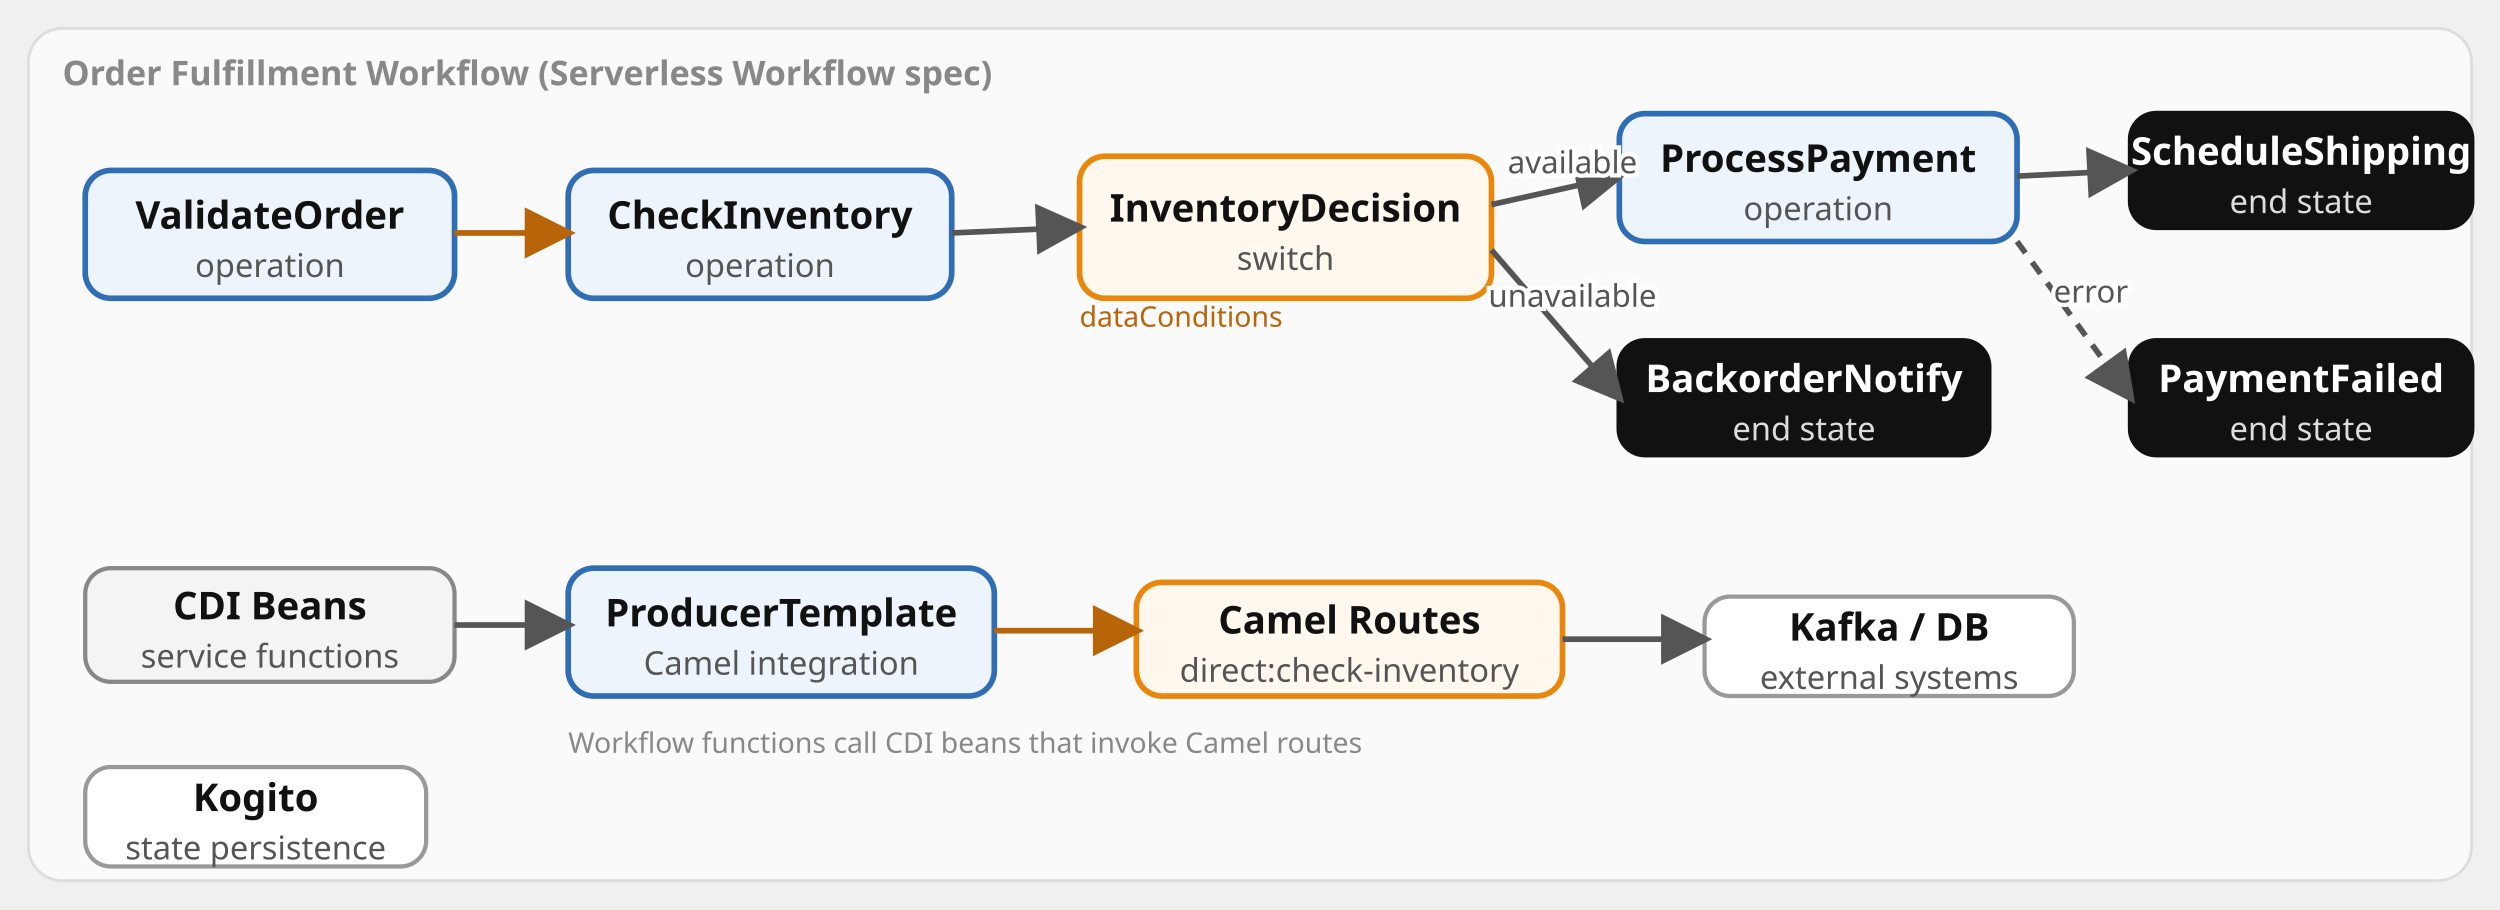
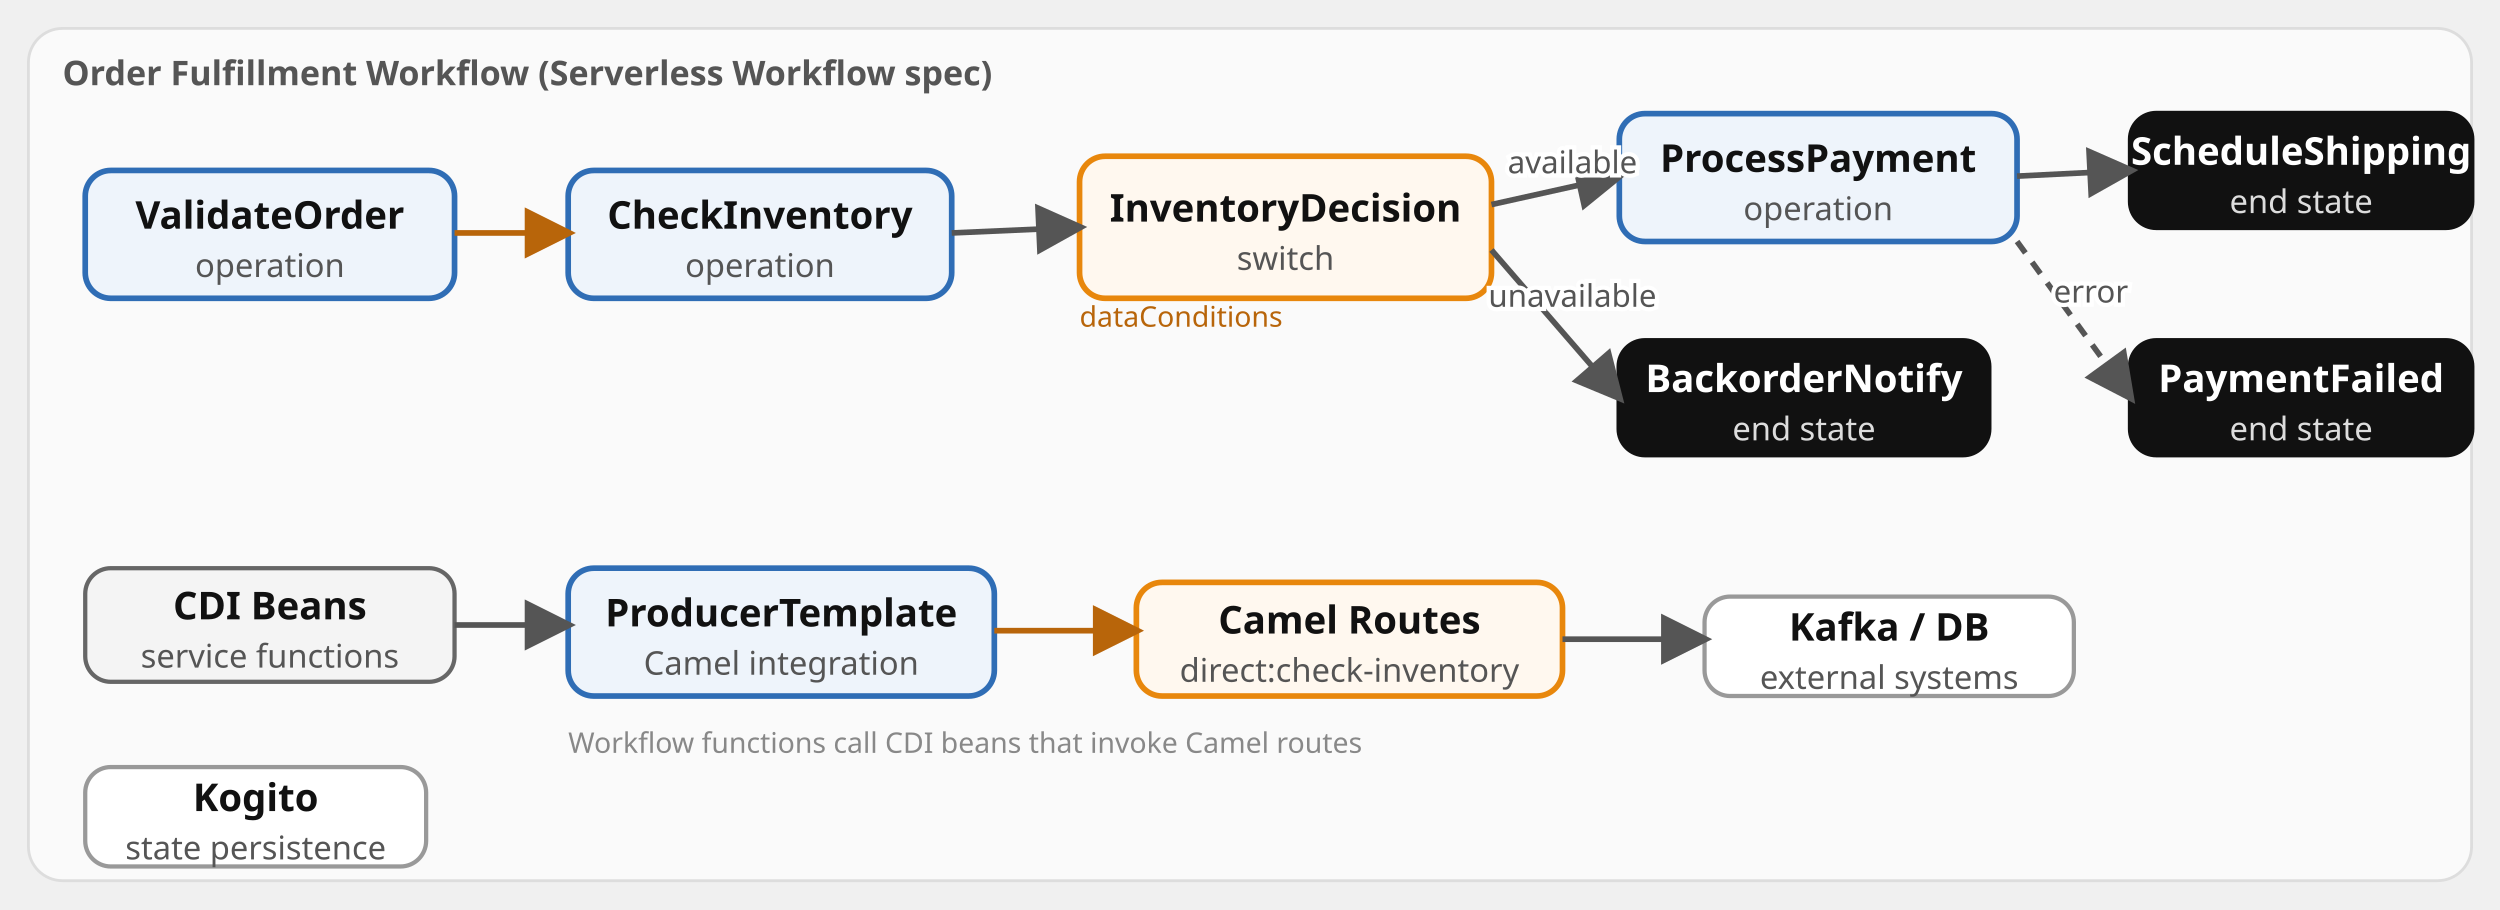
<svg xmlns="http://www.w3.org/2000/svg" viewBox="0 0 880 320" font-family="'Red Hat Text', system-ui, sans-serif" role="img">
  <defs>
    <marker id="a" viewBox="0 0 10 10" refX="8.5" refY="5" markerWidth="9" markerHeight="9" orient="auto-start-reverse">
      <path d="M0,0 L10,5 L0,10 z" fill="#555" />
    </marker>
    <marker id="am" viewBox="0 0 10 10" refX="8.5" refY="5" markerWidth="9" markerHeight="9" orient="auto-start-reverse">
      <path d="M0,0 L10,5 L0,10 z" fill="#b8650a" />
    </marker>
  </defs>
  <rect x="10" y="10" width="860" height="300" rx="12" fill="#fafafa" stroke="#ddd" />
-   <text x="22" y="30" font-size="12" font-weight="700" fill="#888">Order Fulfillment Workflow (Serverless Workflow spec)</text>
+   <text x="22" y="30" font-size="12" font-weight="700" fill="#555555">Order Fulfillment Workflow (Serverless Workflow spec)</text>
  <rect x="30" y="60" width="130" height="45" rx="9" fill="#eef4fb" stroke="#2f6db5" stroke-width="2" />
  <text x="95.0" y="80.5" font-size="13.5" font-weight="700" fill="#111111" text-anchor="middle">ValidateOrder</text>
  <text x="95.0" y="97.5" font-size="11.5" fill="#555555" text-anchor="middle">operation</text>
  <rect x="200" y="60" width="135" height="45" rx="9" fill="#eef4fb" stroke="#2f6db5" stroke-width="2" />
  <text x="267.5" y="80.5" font-size="13.5" font-weight="700" fill="#111111" text-anchor="middle">CheckInventory</text>
  <text x="267.5" y="97.5" font-size="11.5" fill="#555555" text-anchor="middle">operation</text>
  <rect x="380" y="55" width="145" height="50" rx="9" fill="#fff8ef" stroke="#e8870c" stroke-width="2" />
  <text x="452.5" y="78.0" font-size="13.5" font-weight="700" fill="#111111" text-anchor="middle">InventoryDecision</text>
  <text x="452.5" y="95.0" font-size="11.5" fill="#555555" text-anchor="middle">switch</text>
  <rect x="570" y="40" width="140" height="45" rx="9" fill="#eef4fb" stroke="#2f6db5" stroke-width="2" />
  <text x="640.0" y="60.5" font-size="13.5" font-weight="700" fill="#111111" text-anchor="middle">ProcessPayment</text>
  <text x="640.0" y="77.5" font-size="11.5" fill="#555555" text-anchor="middle">operation</text>
  <rect x="750" y="40" width="120" height="40" rx="9" fill="#111111" stroke="#111111" stroke-width="2" />
  <text x="810.0" y="58.0" font-size="13.5" font-weight="700" fill="#ffffff" text-anchor="middle">ScheduleShipping</text>
  <text x="810.0" y="75.0" font-size="11.5" fill="#dddddd" text-anchor="middle">end state</text>
  <rect x="570" y="120" width="130" height="40" rx="9" fill="#111111" stroke="#111111" stroke-width="2" />
  <text x="635.0" y="138.0" font-size="13.5" font-weight="700" fill="#ffffff" text-anchor="middle">BackorderNotify</text>
  <text x="635.0" y="155.0" font-size="11.5" fill="#dddddd" text-anchor="middle">end state</text>
  <rect x="750" y="120" width="120" height="40" rx="9" fill="#111111" stroke="#111111" stroke-width="2" />
  <text x="810.0" y="138.0" font-size="13.5" font-weight="700" fill="#ffffff" text-anchor="middle">PaymentFailed</text>
  <text x="810.0" y="155.0" font-size="11.5" fill="#dddddd" text-anchor="middle">end state</text>
-   <rect x="30" y="200" width="130" height="40" rx="9" fill="#f4f4f4" stroke="#888888" stroke-width="1.5" />
+   <rect x="30" y="200" width="130" height="40" rx="9" fill="#f4f4f4" stroke="#666666" stroke-width="1.5" />
  <text x="95.0" y="218.0" font-size="13.5" font-weight="700" fill="#111111" text-anchor="middle">CDI Beans</text>
  <text x="95.0" y="235.0" font-size="11.5" fill="#555555" text-anchor="middle">service functions</text>
  <rect x="200" y="200" width="150" height="45" rx="9" fill="#eef4fb" stroke="#2f6db5" stroke-width="2" />
  <text x="275.0" y="220.5" font-size="13.5" font-weight="700" fill="#111111" text-anchor="middle">ProducerTemplate</text>
  <text x="275.0" y="237.5" font-size="11.5" fill="#555555" text-anchor="middle">Camel integration</text>
  <rect x="400" y="205" width="150" height="40" rx="9" fill="#fff8ef" stroke="#e8870c" stroke-width="2" />
  <text x="475.0" y="223.0" font-size="13.5" font-weight="700" fill="#111111" text-anchor="middle">Camel Routes</text>
  <text x="475.0" y="240.0" font-size="11.5" fill="#555555" text-anchor="middle">direct:check-inventory</text>
  <rect x="600" y="210" width="130" height="35" rx="9" fill="#ffffff" stroke="#999999" stroke-width="1.5" />
  <text x="665.0" y="225.5" font-size="13.5" font-weight="700" fill="#111111" text-anchor="middle">Kafka / DB</text>
  <text x="665.0" y="242.5" font-size="11.5" fill="#555555" text-anchor="middle">external systems</text>
  <rect x="30" y="270" width="120" height="35" rx="9" fill="#ffffff" stroke="#999999" stroke-width="1.5" />
  <text x="90.0" y="285.5" font-size="13.5" font-weight="700" fill="#111111" text-anchor="middle">Kogito</text>
  <text x="90.0" y="302.5" font-size="11.5" fill="#555555" text-anchor="middle">state persistence</text>
  <path d="M160,82 L200,82" fill="none" stroke="#b8650a" stroke-width="2" marker-end="url(#am)" />
  <path d="M335,82 L380,80" fill="none" stroke="#555" stroke-width="2" marker-end="url(#a)" />
  <path d="M525,72 L570,62" fill="none" stroke="#555" stroke-width="2" marker-end="url(#a)" />
  <text x="553.5" y="61.0" font-size="11" fill="#ffffff" stroke="#ffffff" stroke-width="3" paint-order="stroke" text-anchor="middle">available</text>
  <text x="553.5" y="61.0" font-size="11" fill="#555" text-anchor="middle">available</text>
  <path d="M525,88 L570,140" fill="none" stroke="#555" stroke-width="2" marker-end="url(#a)" />
  <text x="553.5" y="108.0" font-size="11" fill="#ffffff" stroke="#ffffff" stroke-width="3" paint-order="stroke" text-anchor="middle">unavailable</text>
  <text x="553.5" y="108.0" font-size="11" fill="#555" text-anchor="middle">unavailable</text>
  <path d="M710,62 L750,60" fill="none" stroke="#555" stroke-width="2" marker-end="url(#a)" />
  <path d="M710,85 L750,140" fill="none" stroke="#555" stroke-width="2" stroke-dasharray="5 4" marker-end="url(#a)" />
  <text x="736.0" y="106.5" font-size="11" fill="#ffffff" stroke="#ffffff" stroke-width="3" paint-order="stroke" text-anchor="middle">error</text>
  <text x="736.0" y="106.5" font-size="11" fill="#555" text-anchor="middle">error</text>
  <path d="M160,220 L200,220" fill="none" stroke="#555" stroke-width="2" marker-end="url(#a)" />
  <path d="M350,222 L400,222" fill="none" stroke="#b8650a" stroke-width="2" marker-end="url(#am)" />
  <path d="M550,225 L600,225" fill="none" stroke="#555" stroke-width="2" marker-end="url(#a)" />
  <text x="380" y="115" font-size="10" fill="#b8650a" text-anchor="start">dataConditions</text>
  <text x="200" y="265" font-size="10" fill="#888" text-anchor="start">Workflow functions call CDI beans that invoke Camel routes</text>
</svg>
